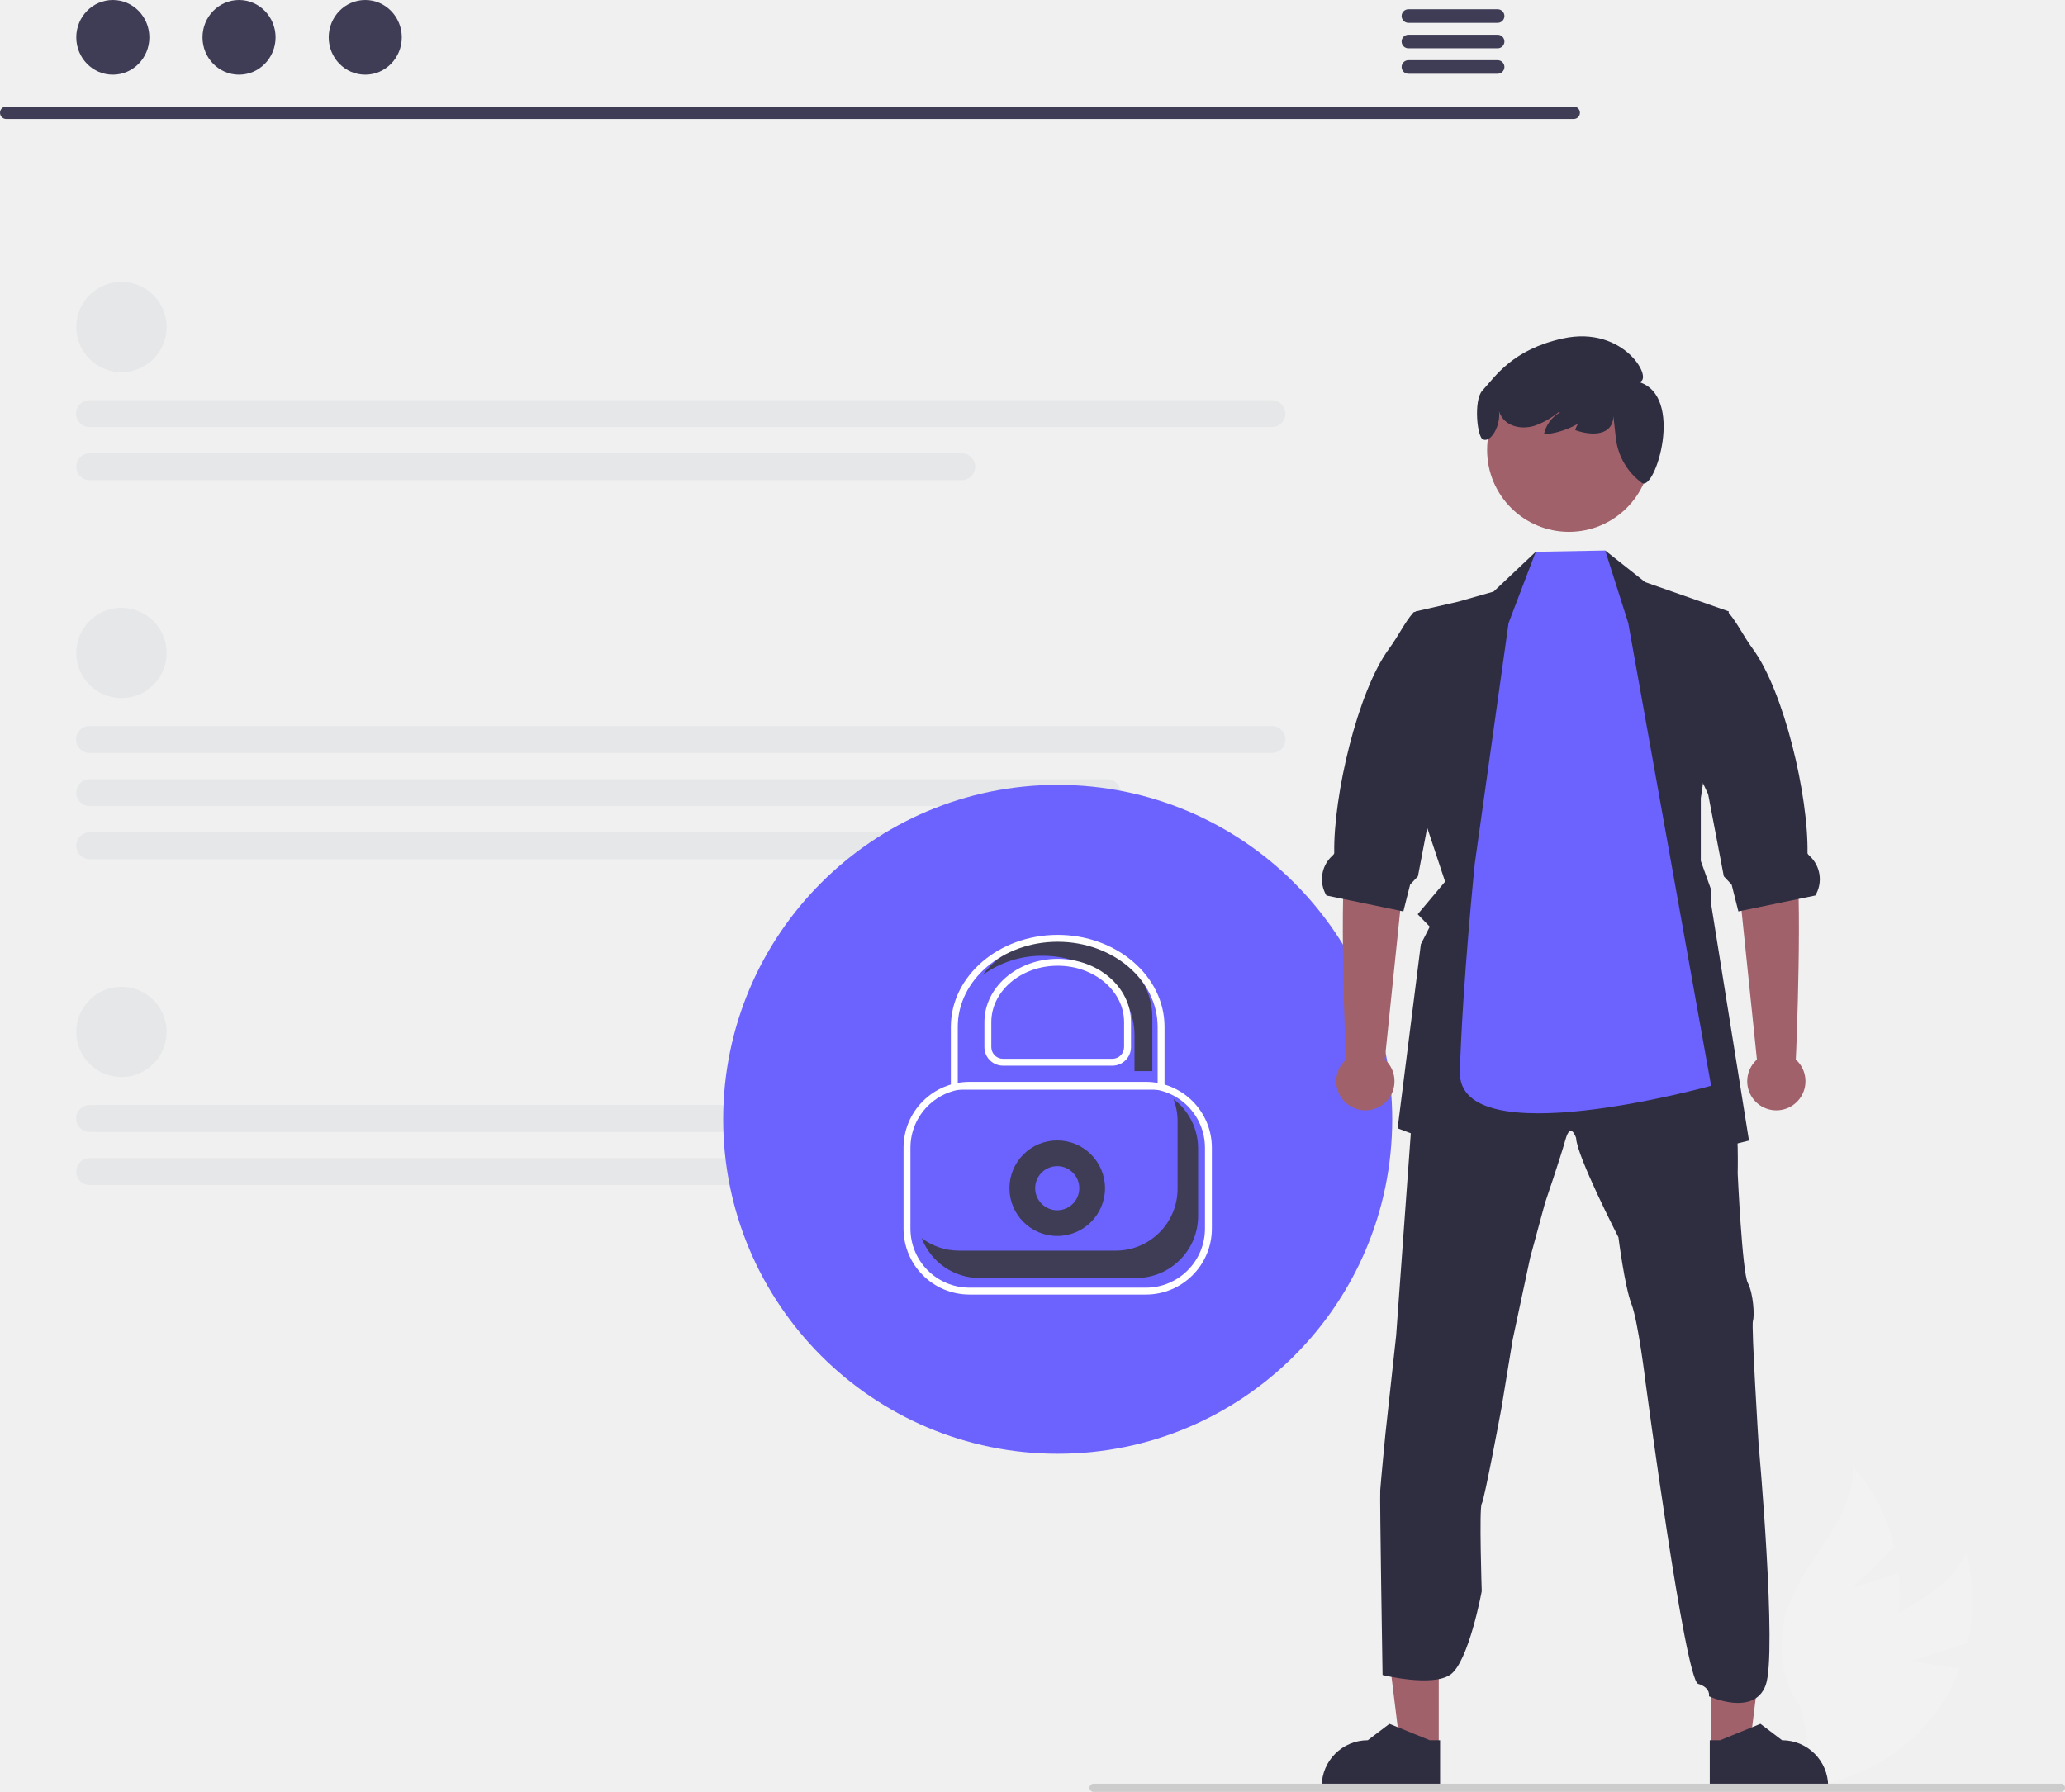
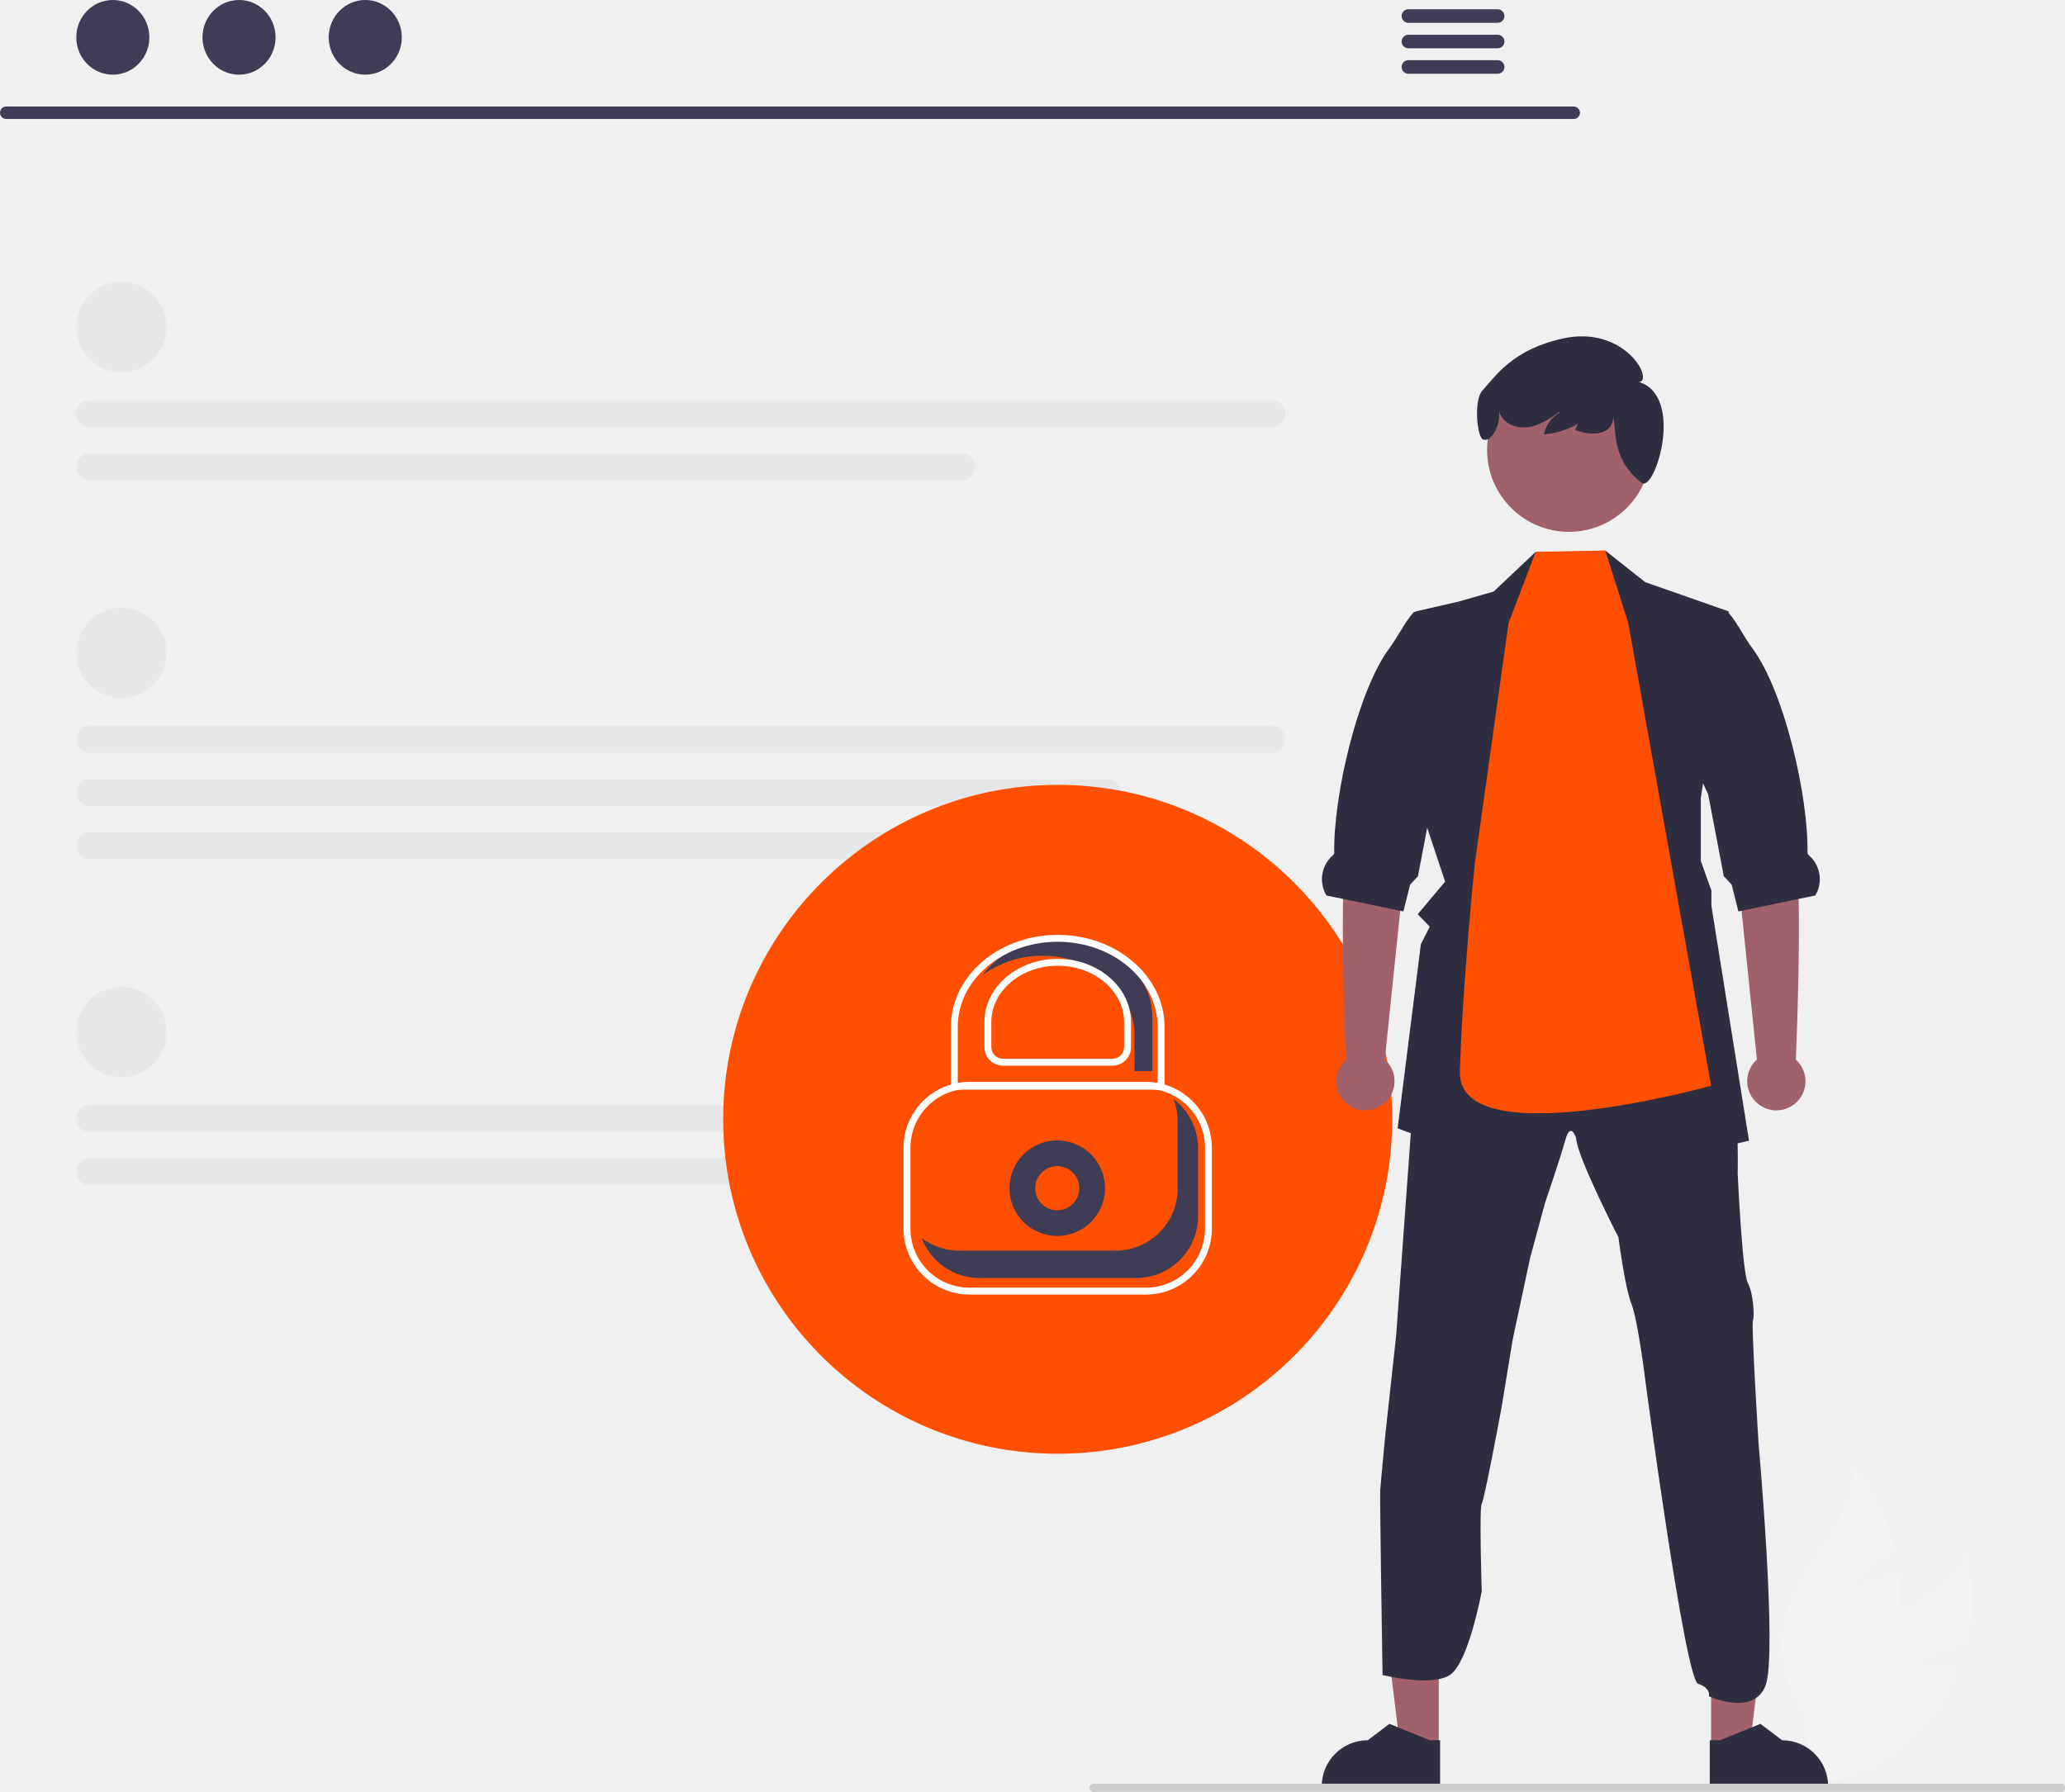
<svg xmlns="http://www.w3.org/2000/svg" data-name="Layer 1" width="598.383" height="519.366" viewBox="0 0 598.383 519.366">
  <path d="M854.374,671.404l16.119-5.113a54.561,54.561,0,0,0-.388-26.249c-6.476,14.399-25.475,17.926-36.3,29.419a32.819,32.819,0,0,0-8.395,27.179l-3.391,11.504a54.994,54.994,0,0,0,40.024-22.767,53.121,53.121,0,0,0,6.224-11.783C861.392,672.906,854.374,671.404,854.374,671.404Z" transform="translate(-300.3448 -190.0594)" fill="#f2f2f2" />
  <path d="M837.15,650.132l12.147-11.765A54.561,54.561,0,0,0,837.242,615.046c.625,15.775-14.806,27.406-19.369,42.52a32.819,32.819,0,0,0,4.607,28.071l2.095,11.809A54.994,54.994,0,0,0,850.245,659.218a53.121,53.121,0,0,0,.316-13.323C844.101,648.345,837.15,650.132,837.15,650.132Z" transform="translate(-300.3448 -190.0594)" fill="#f2f2f2" />
  <path d="M756.405,224.544H302.112a1.807,1.807,0,0,1,0-3.613H756.405a1.807,1.807,0,0,1,0,3.613Z" transform="translate(-300.3448 -190.0594)" fill="#3f3d56" />
  <ellipse cx="32.692" cy="10.823" rx="10.588" ry="10.823" fill="#3f3d56" />
  <ellipse cx="69.267" cy="10.823" rx="10.588" ry="10.823" fill="#3f3d56" />
  <ellipse cx="105.842" cy="10.823" rx="10.588" ry="10.823" fill="#3f3d56" />
  <path d="M734.384,192.742h-25.981a1.968,1.968,0,0,0,0,3.934h25.981a1.968,1.968,0,0,0,0-3.934Z" transform="translate(-300.3448 -190.0594)" fill="#3f3d56" />
  <path d="M734.384,200.126h-25.981a1.968,1.968,0,0,0,0,3.934h25.981a1.968,1.968,0,0,0,0-3.934Z" transform="translate(-300.3448 -190.0594)" fill="#3f3d56" />
  <path d="M734.384,207.501h-25.981a1.968,1.968,0,0,0,0,3.934h25.981a1.968,1.968,0,0,0,0-3.934Z" transform="translate(-300.3448 -190.0594)" fill="#3f3d56" />
  <circle cx="35.193" cy="94.795" r="13.089" fill="#e6e7e8" />
  <path d="M668.861,313.839H326.347a3.898,3.898,0,1,1,0-7.795h342.514a3.898,3.898,0,1,1,0,7.795Z" transform="translate(-300.3448 -190.0594)" fill="#e6e7e8" />
  <path d="M579.03,329.241H326.347a3.898,3.898,0,0,1,0-7.796H579.03a3.898,3.898,0,1,1,0,7.796Z" transform="translate(-300.3448 -190.0594)" fill="#e6e7e8" />
  <circle cx="35.193" cy="299.1" r="13.089" fill="#e6e7e8" />
  <path d="M668.861,518.144H326.347a3.898,3.898,0,1,1,0-7.795h342.514a4.359,4.359,0,0,1,4.114,4.198A3.849,3.849,0,0,1,668.861,518.144Z" transform="translate(-300.3448 -190.0594)" fill="#e6e7e8" />
  <path d="M579.03,533.546H326.347a3.898,3.898,0,0,1,0-7.796H579.03a3.898,3.898,0,1,1,0,7.796Z" transform="translate(-300.3448 -190.0594)" fill="#e6e7e8" />
  <circle cx="35.193" cy="189.247" r="13.089" fill="#e6e7e8" />
  <path d="M668.861,408.29H326.347a3.898,3.898,0,1,1,0-7.795h342.514a3.898,3.898,0,1,1,0,7.795Z" transform="translate(-300.3448 -190.0594)" fill="#e6e7e8" />
  <path d="M621.163,423.692H326.347a3.898,3.898,0,0,1,0-7.796H621.163a3.898,3.898,0,0,1,0,7.796Z" transform="translate(-300.3448 -190.0594)" fill="#e6e7e8" />
  <path d="M601.153,439.094H326.347a3.898,3.898,0,0,1,0-7.796H601.153a3.898,3.898,0,1,1,0,7.796Z" transform="translate(-300.3448 -190.0594)" fill="#e6e7e8" />
-   <circle cx="306.495" cy="324.421" r="96.934" fill="#6c63ff" />
+   <circle cx="306.495" cy="324.421" r="96.934" fill="#ff4f00" />
  <circle cx="306.361" cy="344.393" r="13.848" fill="#3f3d56" />
-   <circle cx="306.361" cy="344.393" r="6.391" fill="#6c63ff" />
+   <circle cx="306.361" cy="344.393" r="6.391" fill="#ff4f00" />
  <path d="M632.412,565.278h-51.144a19.123,19.123,0,0,1-19.102-19.101V522.728a19.123,19.123,0,0,1,19.102-19.102h51.144a19.123,19.123,0,0,1,19.101,19.102v23.449A19.122,19.122,0,0,1,632.412,565.278Zm-51.144-59.651a17.121,17.121,0,0,0-17.102,17.102v23.449A17.12,17.12,0,0,0,581.268,563.278h51.144a17.12,17.12,0,0,0,17.101-17.101V522.728a17.121,17.121,0,0,0-17.101-17.102Z" transform="translate(-300.3448 -190.0594)" fill="#fff" />
  <path d="M578.238,552.549h45.395a17.943,17.943,0,0,0,17.943-17.943V514.983a17.863,17.863,0,0,0-1.184-6.365,17.895,17.895,0,0,1,7.131,14.295v19.624a17.943,17.943,0,0,1-17.943,17.943H584.186a17.933,17.933,0,0,1-16.759-11.577A17.84,17.84,0,0,0,578.238,552.549Z" transform="translate(-300.3448 -190.0594)" fill="#3f3d56" />
  <polygon points="416.909 506.542 405.755 506.541 400.448 463.514 416.912 463.515 416.909 506.542" fill="#a0616a" />
  <path d="M717.647,708.238l-34.303-.001v-.434a13.352,13.352,0,0,1,13.352-13.351h.001l6.266-4.754,11.691,4.754,2.994 0Z" transform="translate(-300.3448 -190.0594)" fill="#2f2e41" />
  <polygon points="495.838 506.542 506.993 506.541 512.3 463.514 495.836 463.515 495.838 506.542" fill="#a0616a" />
  <path d="M795.79,708.238l34.303-.001v-.434a13.352,13.352,0,0,0-13.352-13.351h-.001l-6.266-4.754L798.784,694.452l-2.994 0Z" transform="translate(-300.3448 -190.0594)" fill="#2f2e41" />
  <path d="M700.302,621.955c.165-2.455,1.475-16.033,1.475-16.033l3.138-28.795,5.53-76.328.361-4.997,28.967-5.561,19.798-9.491,23.531,7.522,18.323,6.871s.031,2.941.173,6.495c.188,4.651.518,10.354,1.302,11.836,1.31,2.62.98,16.684.98,16.684s1.302,28.614,2.941,31.752,1.969,9.671,1.475,10.981,1.639,35.674,1.639,35.674,5.476,60.811,2.04,69.98-16.418,3.163-16.418,3.163.627-2.447-3.138-3.6-15.233-87.38-15.233-87.38-2.133-17.68-4.094-22.747-3.765-19.304-3.765-19.304-12.111-23.563-12.268-28.802c0,0-1.584-4.902-3.083.494s-5.914,18.323-5.914,18.323l-4.306,15.876L738.69,578.289l-3.279,19.97s-4.91,26.504-5.695,27.649,0,25.359,0,25.359-3.796,20.621-9.162,24.222-19.58.057-19.58.057S700.137,624.411,700.302,621.955Z" transform="translate(-300.3448 -190.0594)" fill="#2f2e41" />
  <polygon points="412.315 236.13 418.755 255.528 410.809 264.987 414.308 268.588 411.727 273.678 404.997 327.032 441.894 341.025 454.319 325.447 464.116 341.025 506.81 330.593 495.922 262.556 495.922 258.108 492.848 249.519 492.848 231.337 500.966 177.215 476.736 168.728 465.151 159.559 461.402 172.454 445.44 169.615 445.024 159.927 432.811 171.466 422.527 174.399 410.213 177.215 408.644 181.137 411.781 180.353 411.272 231.377 412.315 236.13" fill="#2f2e41" />
  <path d="M701.631,497.164l6.197-59.982,1.636-24.687L692.119,409.359s.687,17.652-1.585,27.611c-2.242,9.828-.297,58.877-.159,60.188a8.439,8.439,0,1,0,11.256.005Z" transform="translate(-300.3448 -190.0594)" fill="#a0616a" />
  <path d="M684.713,449.611l4.824.996,16.55,3.428.918.188,1.953-7.765,2.267-2.416,4.314-22.606.227-1.177,6.518-13.931,4.51-41.87-16.77,3.012c-.086.086-.165.18-.243.275-2.408,2.73-4.126,6.526-6.934,10.346-9.138,12.432-16.15,42.639-15.875,59.189.008.267-.267.557-.596.855A9.18,9.18,0,0,0,684.713,449.611Z" transform="translate(-300.3448 -190.0594)" fill="#2f2e41" />
  <path d="M809.453,497.164l-6.197-59.982-1.636-24.687,17.345-3.136s-.687,17.652,1.585,27.611c2.242,9.828.297,58.877.159,60.188a8.439,8.439,0,1,1-11.256.005Z" transform="translate(-300.3448 -190.0594)" fill="#a0616a" />
  <path d="M826.372,449.611l-4.824.996-16.55,3.428-.918.188-1.953-7.765-2.267-2.416L795.545,421.436l-.227-1.177-6.518-13.931,1.49-41.87,10.77,3.012c.086.086.165.18.243.275,2.408,2.73,4.126,6.526,6.934,10.346,9.138,12.432,16.15,42.639,15.875,59.189-.008.267.267.557.596.855A9.18,9.18,0,0,1,826.372,449.611Z" transform="translate(-300.3448 -190.0594)" fill="#2f2e41" />
-   <path d="M737.489,370.654l7.88-20.667,20.127-.369,6.679,21.036,24.006,134.104s-73.544,20.481-72.798-4.138c.784-25.885,4.323-60.268,4.323-60.268Z" transform="translate(-300.3448 -190.0594)" fill="#6c63ff" />
+   <path d="M737.489,370.654l7.88-20.667,20.127-.369,6.679,21.036,24.006,134.104s-73.544,20.481-72.798-4.138c.784-25.885,4.323-60.268,4.323-60.268Z" transform="translate(-300.3448 -190.0594)" fill="#ff4f00" />
  <circle cx="454.637" cy="130.437" r="23.71" fill="#a0616a" />
  <path d="M729.874,303.296c3.86-4.201,8.688-11.892,23.312-15.121,18.07-3.991,26.609,12.334,22.052,12.601,13.325,4.035,4.765,31.611.945,29.298A1.125,1.125,0,0,1,776.089,330,18.77,18.77,0,0,1,768.592,317.193l-.725-6.525c-.104,5.309-5.53,6.012-11.074,4.056a6.955,6.955,0,0,1,4.914-4.838,23.786,23.786,0,0,1-13.971,6.079,9.511,9.511,0,0,1,4.625-6.364l-.219-.215a22.85,22.85,0,0,1-7.33,4.15c-3.056.876-6.718.402-8.812-1.99a6.5,6.5,0,0,1-1.252-2.254c.453,4.205-2.368,9.004-4.558,8.18C728.367,317.118,727.304,306.093,729.874,303.296Z" transform="translate(-300.3448 -190.0594)" fill="#2f2e41" />
  <path d="M898.727,708.235a1.186,1.186,0,0,1-1.19,1.19h-280.29a1.19,1.19,0,0,1,0-2.38h280.29A1.187,1.187,0,0,1,898.727,708.235Z" transform="translate(-300.3448 -190.0594)" fill="#ccc" />
  <path d="M607.627,461.922c-9.481,0-17.815,4.292-22.533,10.735a29.121,29.121,0,0,1,17.373-5.574c14.682,0,26.626,10.284,26.626,22.925v10.508h5.16v-15.668C634.253,472.206,622.308,461.922,607.627,461.922Z" transform="translate(-300.3448 -190.0594)" fill="#3f3d56" />
  <path d="M637.798,505.893h-61.918V487.675c0-14.698,13.888-26.656,30.959-26.656s30.959,11.958,30.959,26.656Zm-59.918-2h57.918V487.675c0-13.596-12.991-24.656-28.959-24.656s-28.959,11.061-28.959,24.656Z" transform="translate(-300.3448 -190.0594)" fill="#fff" />
  <path d="M622.697,498.938H590.982a5.388,5.388,0,0,1-5.381-5.382v-7.25c0-10.108,9.528-18.332,21.239-18.332s21.239,8.224,21.239,18.332v7.25A5.388,5.388,0,0,1,622.697,498.938Zm-15.857-28.964c-10.608,0-19.239,7.326-19.239,16.332v7.25a3.385,3.385,0,0,0,3.381,3.382h31.715a3.385,3.385,0,0,0,3.381-3.382v-7.25C626.078,477.3,617.448,469.974,606.839,469.974Z" transform="translate(-300.3448 -190.0594)" fill="#fff" />
</svg>
